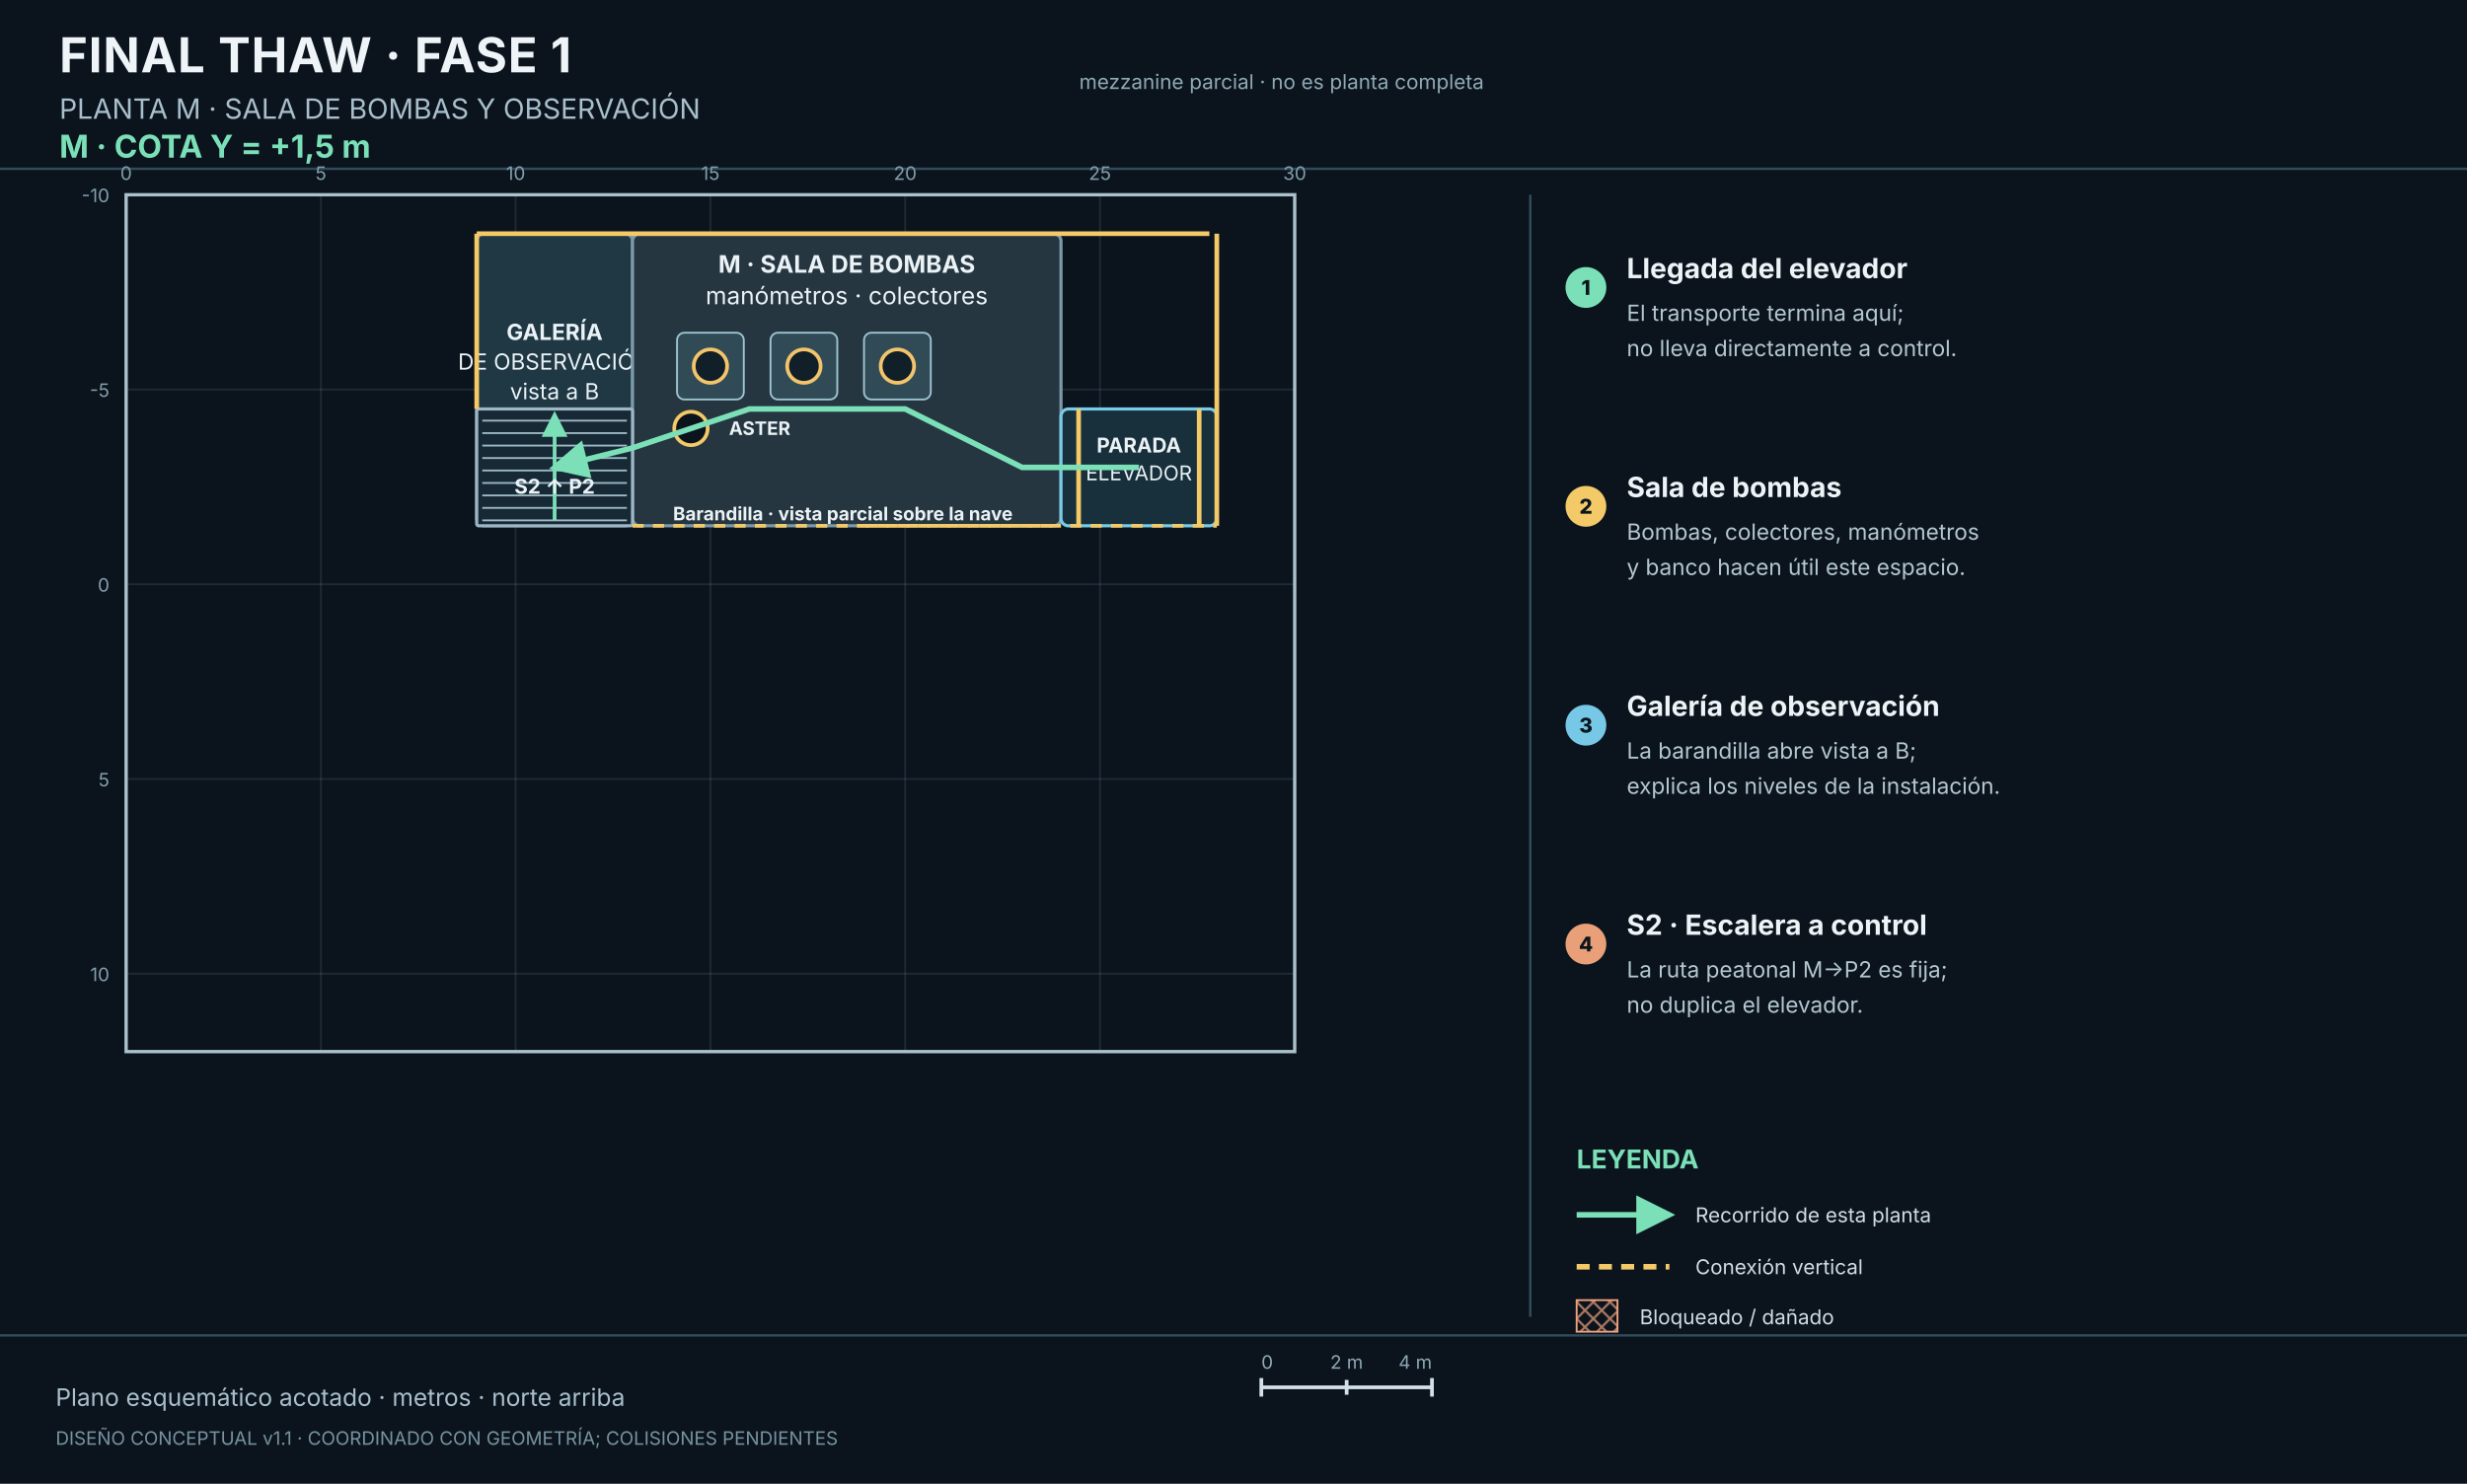
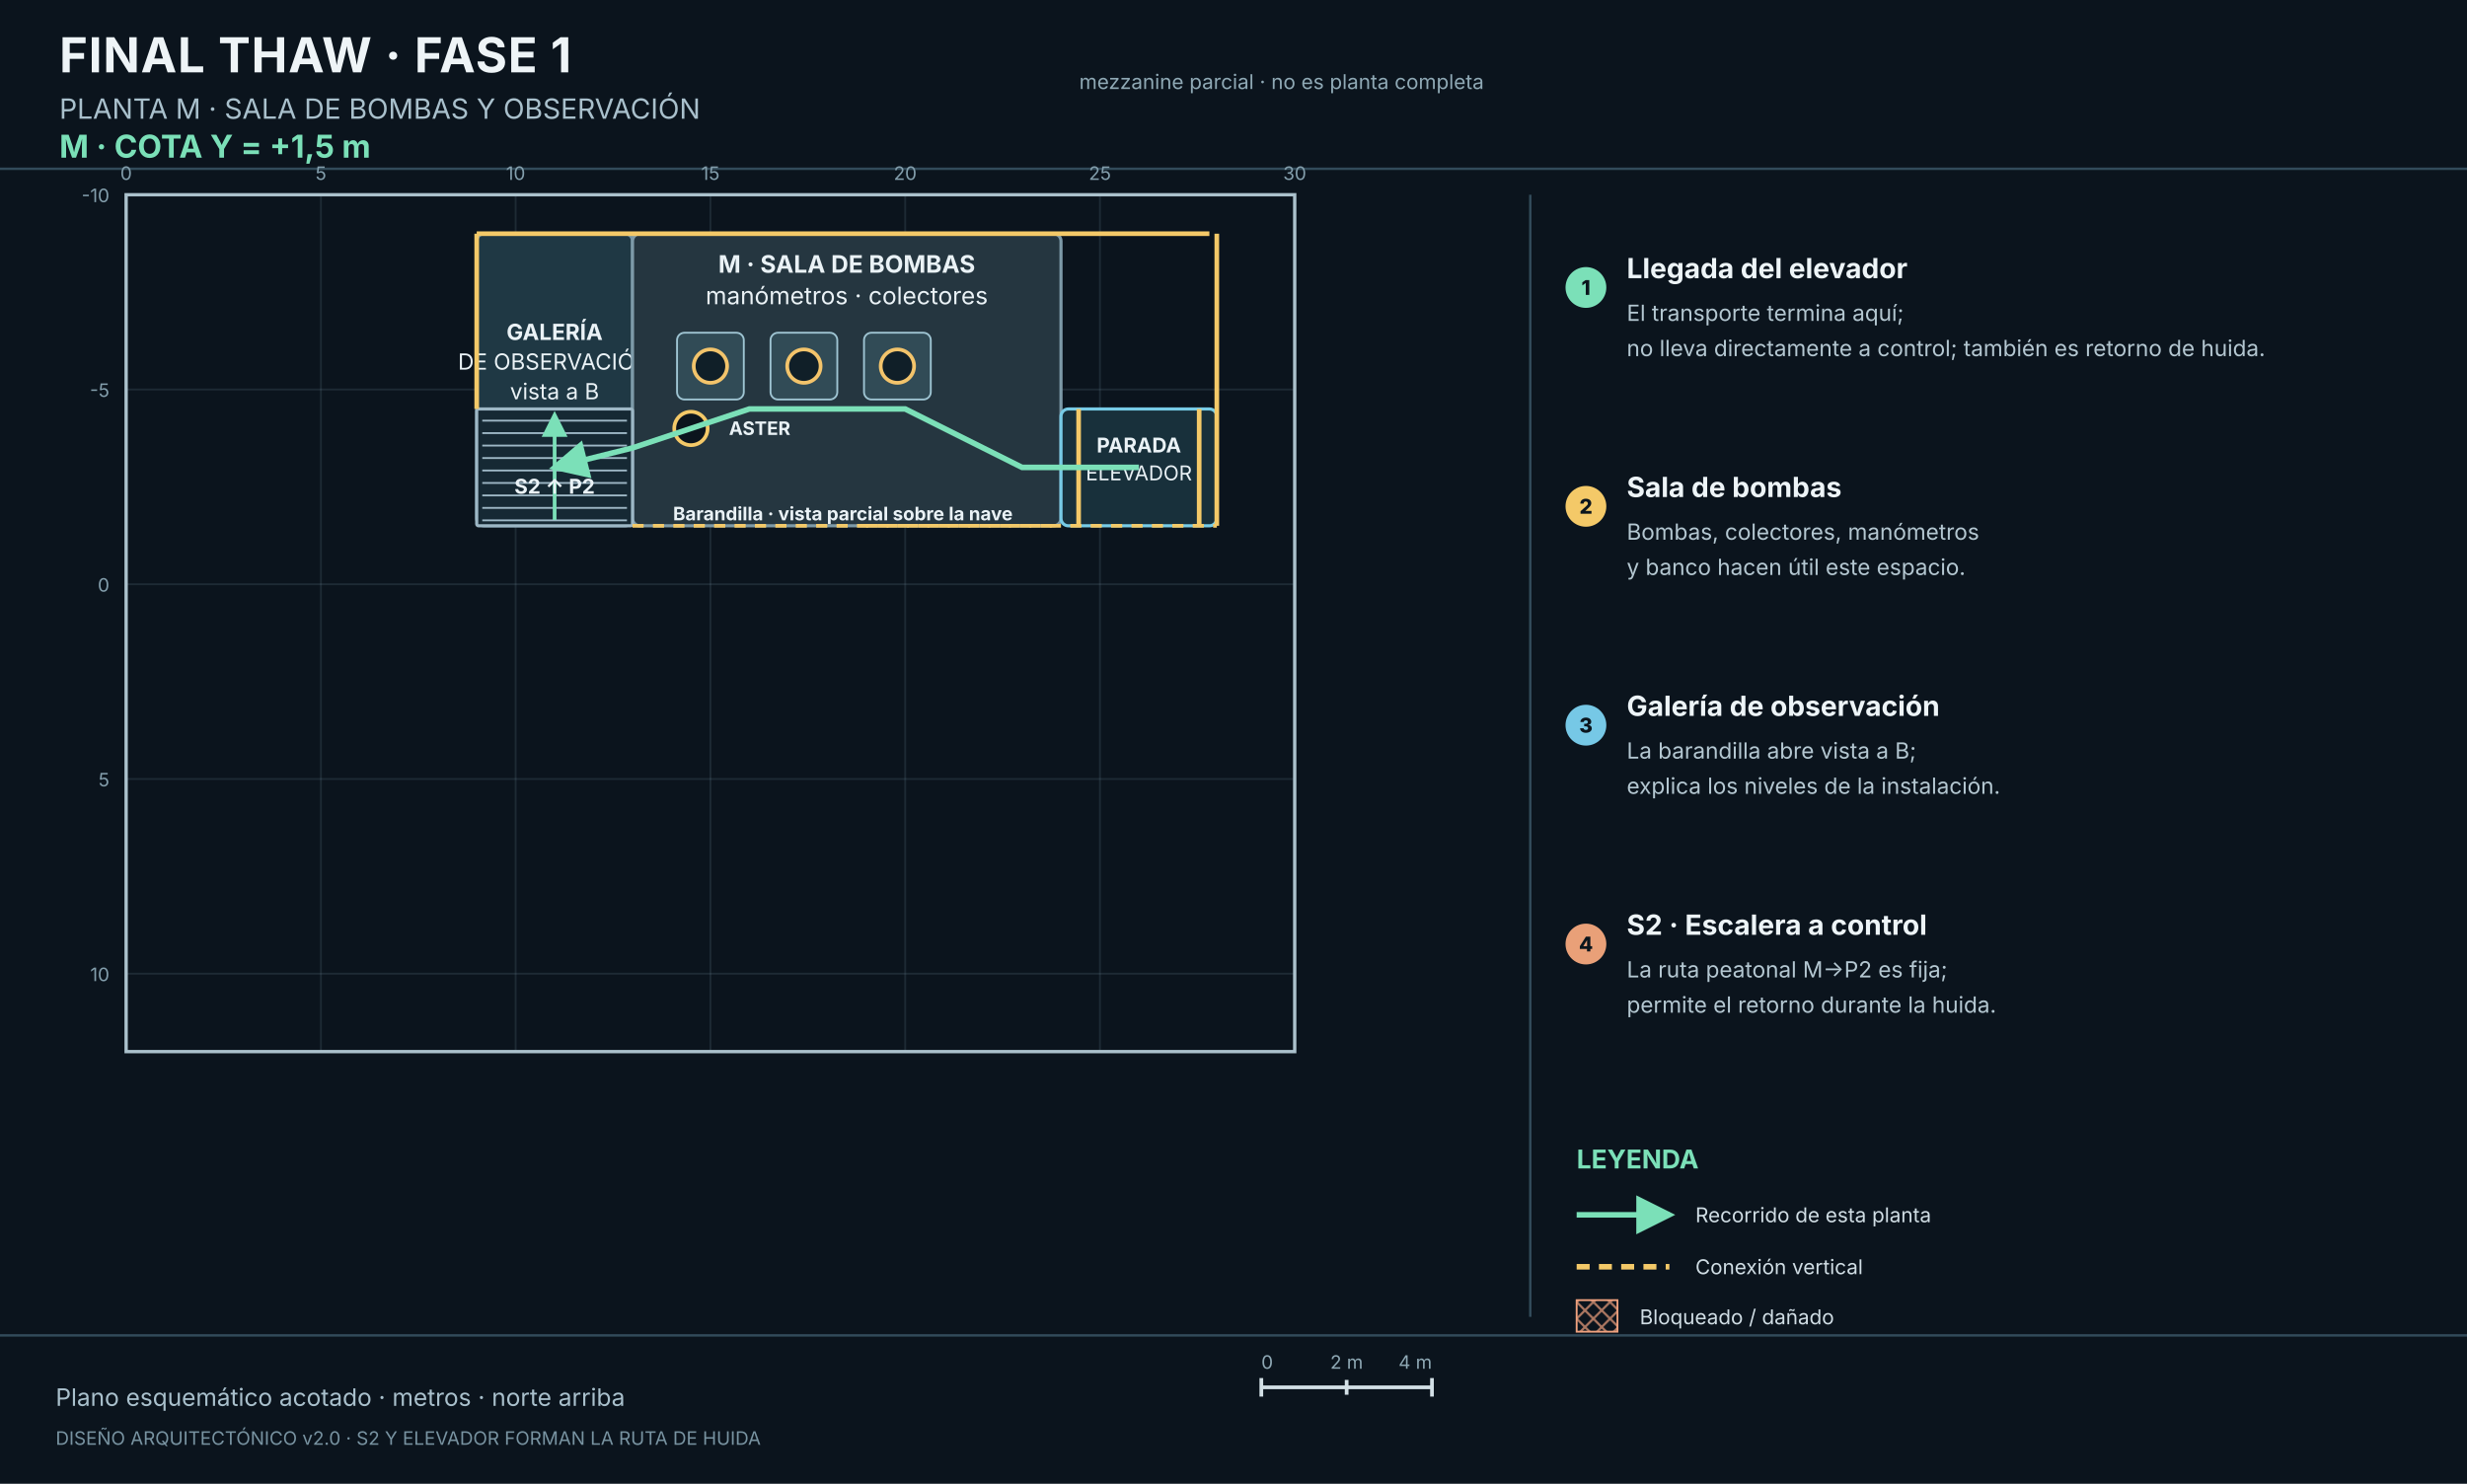
<svg xmlns="http://www.w3.org/2000/svg" viewBox="0 0 1330 800" role="img" aria-label="PLANTA M · SALA DE BOMBAS Y OBSERVACIÓN">
  <defs>
    <marker id="arrow" viewBox="0 0 10 10" refX="8.5" refY="5" markerWidth="7" markerHeight="7" orient="auto">
      <path d="M0,0 L10,5 L0,10 z" fill="#7be0b8" />
    </marker>
    <marker id="vertical" viewBox="0 0 10 10" refX="8.5" refY="5" markerWidth="7" markerHeight="7" orient="auto">
      <path d="M0,0 L10,5 L0,10 z" fill="#f4c968" />
    </marker>
    <pattern id="blocked" width="9" height="9" patternUnits="userSpaceOnUse">
      <path d="M0,0L9,9M9,0L0,9" stroke="#efa17e" stroke-width="1.2" opacity=".7" />
    </pattern>
    <pattern id="void" width="12" height="12" patternUnits="userSpaceOnUse">
      <path d="M0,0L12,12M12,0L0,12" stroke="#64808e" stroke-width="1" opacity=".45" />
    </pattern>
  </defs>
  <style>text{font-family:Inter,Arial,sans-serif}.title{font-size:26px;font-weight:750;fill:#eef4f7;letter-spacing:.5px}.sub{font-size:15px;fill:#a9c0cc}.level{font-size:17px;font-weight:750;fill:#7be0b8}.room{font-size:13px;fill:#eaf2f6}.small{font-size:11px;fill:#d0dde4}.muted{font-size:11px;fill:#8fa9b5}</style>
  <rect width="1330" height="800" fill="#0b141d" />
  <path d="M0 91H1330M825 105V710M0 720H1330" stroke="#324b5a" stroke-width="1.3" />
  <text x="32" y="39" class="title">FINAL THAW · FASE 1</text>
  <text x="32" y="64" class="sub">PLANTA M · SALA DE BOMBAS Y OBSERVACIÓN</text>
  <text x="32" y="85" class="level">M · COTA Y = +1,5 m</text>
  <text x="800" y="48" text-anchor="end" class="muted">mezzanine parcial · no es planta completa</text>
  <line x1="68" y1="105" x2="68" y2="567" stroke="#7895a6" opacity=".17" />
  <text x="68" y="97" font-size="10" text-anchor="middle" fill="#839eac">0</text>
  <line x1="173" y1="105" x2="173" y2="567" stroke="#7895a6" opacity=".17" />
  <text x="173" y="97" font-size="10" text-anchor="middle" fill="#839eac">5</text>
  <line x1="278" y1="105" x2="278" y2="567" stroke="#7895a6" opacity=".17" />
  <text x="278" y="97" font-size="10" text-anchor="middle" fill="#839eac">10</text>
  <line x1="383" y1="105" x2="383" y2="567" stroke="#7895a6" opacity=".17" />
  <text x="383" y="97" font-size="10" text-anchor="middle" fill="#839eac">15</text>
  <line x1="488" y1="105" x2="488" y2="567" stroke="#7895a6" opacity=".17" />
  <text x="488" y="97" font-size="10" text-anchor="middle" fill="#839eac">20</text>
  <line x1="593" y1="105" x2="593" y2="567" stroke="#7895a6" opacity=".17" />
  <text x="593" y="97" font-size="10" text-anchor="middle" fill="#839eac">25</text>
  <line x1="698" y1="105" x2="698" y2="567" stroke="#7895a6" opacity=".17" />
  <text x="698" y="97" font-size="10" text-anchor="middle" fill="#839eac">30</text>
  <line x1="68" y1="105" x2="698" y2="105" stroke="#7895a6" opacity=".17" />
  <text x="59" y="109" font-size="10" text-anchor="end" fill="#839eac">-10</text>
  <line x1="68" y1="210" x2="698" y2="210" stroke="#7895a6" opacity=".17" />
  <text x="59" y="214" font-size="10" text-anchor="end" fill="#839eac">-5</text>
  <line x1="68" y1="315" x2="698" y2="315" stroke="#7895a6" opacity=".17" />
  <text x="59" y="319" font-size="10" text-anchor="end" fill="#839eac">0</text>
  <line x1="68" y1="420" x2="698" y2="420" stroke="#7895a6" opacity=".17" />
  <text x="59" y="424" font-size="10" text-anchor="end" fill="#839eac">5</text>
  <line x1="68" y1="525" x2="698" y2="525" stroke="#7895a6" opacity=".17" />
  <text x="59" y="529" font-size="10" text-anchor="end" fill="#839eac">10</text>
  <rect x="68" y="105" width="630" height="462" fill="none" stroke="#abc1cc" stroke-width="1.8" />
  <rect x="257" y="126" width="84" height="157.5" rx="4" fill="#1f3844" stroke="#7295a6" stroke-width="1.7" />
  <text x="299" y="183.3" text-anchor="middle" font-size="12" font-family="Inter,Arial,sans-serif" font-weight="700" fill="#eaf2f6">GALERÍA</text>
  <text x="299" y="199.3" text-anchor="middle" font-size="12" font-family="Inter,Arial,sans-serif" font-weight="400" fill="#eaf2f6">DE OBSERVACIÓN</text>
  <text x="299" y="215.3" text-anchor="middle" font-size="12" font-family="Inter,Arial,sans-serif" font-weight="400" fill="#eaf2f6">vista a B</text>
  <rect x="341" y="126" width="231" height="157.5" rx="4" fill="#253640" stroke="#7d9aa8" stroke-width="1.7" />
  <text x="456.5" y="147.033" text-anchor="middle" font-size="13" font-family="Inter,Arial,sans-serif" font-weight="700" fill="#eaf2f6">M · SALA DE BOMBAS</text>
  <text x="456.5" y="164.033" text-anchor="middle" font-size="13" font-family="Inter,Arial,sans-serif" font-weight="400" fill="#eaf2f6">manómetros · colectores</text>
  <rect x="365" y="179.4" width="36" height="36" rx="4" fill="#314b56" stroke="#9fc5d3" />
  <circle cx="383" cy="197.4" r="9" fill="#101f28" stroke="#f3c46b" stroke-width="2" />
  <rect x="415.4" y="179.4" width="36" height="36" rx="4" fill="#314b56" stroke="#9fc5d3" />
  <circle cx="433.4" cy="197.4" r="9" fill="#101f28" stroke="#f3c46b" stroke-width="2" />
  <rect x="465.8" y="179.4" width="36" height="36" rx="4" fill="#314b56" stroke="#9fc5d3" />
  <circle cx="483.8" cy="197.4" r="9" fill="#101f28" stroke="#f3c46b" stroke-width="2" />
  <circle cx="372.5" cy="231" r="9" fill="#0b141d" stroke="#f4c968" stroke-width="2" />
  <text x="393" y="234.5" font-size="10" font-family="Inter,Arial,sans-serif" font-weight="700" fill="#eaf2f6">ASTER</text>
  <rect x="572" y="220.5" width="84" height="63" rx="4" fill="#18303b" stroke="#77cbe6" stroke-width="1.7" />
  <text x="614" y="243.967" text-anchor="middle" font-size="11" font-family="Inter,Arial,sans-serif" font-weight="700" fill="#eaf2f6">PARADA</text>
  <text x="614" y="258.967" text-anchor="middle" font-size="11" font-family="Inter,Arial,sans-serif" font-weight="400" fill="#eaf2f6">ELEVADOR</text>
  <rect x="257" y="220.5" width="84" height="63" rx="1" fill="#162934" stroke="#9db7c5" stroke-width="1.7" />
  <line x1="260" y1="226.8" x2="338" y2="226.8" stroke="#9db7c5" stroke-width="1" />
  <line x1="260" y1="233.52" x2="338" y2="233.52" stroke="#9db7c5" stroke-width="1" />
  <line x1="260" y1="240.24" x2="338" y2="240.24" stroke="#9db7c5" stroke-width="1" />
  <line x1="260" y1="246.96" x2="338" y2="246.96" stroke="#9db7c5" stroke-width="1" />
  <line x1="260" y1="253.68" x2="338" y2="253.68" stroke="#9db7c5" stroke-width="1" />
  <line x1="260" y1="260.4" x2="338" y2="260.4" stroke="#9db7c5" stroke-width="1" />
  <line x1="260" y1="267.12" x2="338" y2="267.12" stroke="#9db7c5" stroke-width="1" />
  <line x1="260" y1="273.84" x2="338" y2="273.84" stroke="#9db7c5" stroke-width="1" />
  <line x1="260" y1="280.56" x2="338" y2="280.56" stroke="#9db7c5" stroke-width="1" />
  <polyline points="299,280.35 299,223.65" fill="none" stroke="#7be0b8" stroke-width="2" marker-end="url(#arrow)" />
  <text x="299" y="266.167" text-anchor="middle" font-size="11" font-family="Inter,Arial,sans-serif" font-weight="700" fill="#eaf2f6">S2 ↑ P2</text>
  <line x1="257" y1="126" x2="652" y2="126" stroke="#f4c968" stroke-width="2.5" />
  <line x1="257" y1="126" x2="257" y2="220.5" stroke="#f4c968" stroke-width="2.5" />
  <line x1="656" y1="126" x2="656" y2="283.5" stroke="#f4c968" stroke-width="2.5" />
  <line x1="341" y1="283.5" x2="572" y2="283.5" stroke="#f4c968" stroke-width="2" stroke-dasharray="6 5" />
  <line x1="467" y1="283.5" x2="656" y2="283.5" stroke="#f4c968" stroke-width="2" stroke-dasharray="6 5" />
  <line x1="581.5" y1="220.5" x2="581.5" y2="283.5" stroke="#f4c968" stroke-width="2.5" />
  <line x1="646.5" y1="220.5" x2="646.5" y2="283.5" stroke="#f4c968" stroke-width="2.5" />
  <text x="454.4" y="280.533" text-anchor="middle" font-size="10" font-family="Inter,Arial,sans-serif" font-weight="700" fill="#eaf2f6">Barandilla · vista parcial sobre la nave</text>
  <polyline points="614,252 551,252 488,220.5 404,220.5 341,241.5 299,252" fill="none" stroke="#7be0b8" stroke-width="3" marker-end="url(#arrow)" />
  <circle cx="855" cy="155" r="11" fill="#7be0b8" />
  <text x="855" y="159" font-size="11" text-anchor="middle" font-weight="800" fill="#0b151d">1</text>
  <text x="877" y="150" font-size="15" font-weight="700" fill="#edf4f7">Llegada del elevador</text>
  <text x="877" y="173" font-size="12" fill="#b4c7d1">El transporte termina aquí;</text>
-   <text x="877" y="192" font-size="12" fill="#b4c7d1">no lleva directamente a control.</text>
+   <text x="877" y="192" font-size="12" fill="#b4c7d1">no lleva directamente a control; también es retorno de huida.</text>
  <circle cx="855" cy="273" r="11" fill="#f4c968" />
  <text x="855" y="277" font-size="11" text-anchor="middle" font-weight="800" fill="#0b151d">2</text>
  <text x="877" y="268" font-size="15" font-weight="700" fill="#edf4f7">Sala de bombas</text>
  <text x="877" y="291" font-size="12" fill="#b4c7d1">Bombas, colectores, manómetros</text>
  <text x="877" y="310" font-size="12" fill="#b4c7d1">y banco hacen útil este espacio.</text>
  <circle cx="855" cy="391" r="11" fill="#76c8e6" />
  <text x="855" y="395" font-size="11" text-anchor="middle" font-weight="800" fill="#0b151d">3</text>
  <text x="877" y="386" font-size="15" font-weight="700" fill="#edf4f7">Galería de observación</text>
  <text x="877" y="409" font-size="12" fill="#b4c7d1">La barandilla abre vista a B;</text>
  <text x="877" y="428" font-size="12" fill="#b4c7d1">explica los niveles de la instalación.</text>
  <circle cx="855" cy="509" r="11" fill="#e9a078" />
  <text x="855" y="513" font-size="11" text-anchor="middle" font-weight="800" fill="#0b151d">4</text>
  <text x="877" y="504" font-size="15" font-weight="700" fill="#edf4f7">S2 · Escalera a control</text>
  <text x="877" y="527" font-size="12" fill="#b4c7d1">La ruta peatonal M→P2 es fija;</text>
-   <text x="877" y="546" font-size="12" fill="#b4c7d1">no duplica el elevador.</text>
+   <text x="877" y="546" font-size="12" fill="#b4c7d1">permite el retorno durante la huida.</text>
  <g transform="translate(850 630)">
    <text x="0" y="0" font-size="14" font-weight="750" fill="#7be0b8">LEYENDA</text>
    <line x1="0" y1="25" x2="50" y2="25" stroke="#7be0b8" stroke-width="3" marker-end="url(#arrow)" />
    <text x="64" y="29" class="small">Recorrido de esta planta</text>
    <line x1="0" y1="53" x2="50" y2="53" stroke="#f4c968" stroke-width="3" stroke-dasharray="7 5" />
    <text x="64" y="57" class="small">Conexión vertical</text>
    <rect x="0" y="71" width="22" height="17" fill="url(#blocked)" stroke="#efa17e" />
    <text x="34" y="84" class="small">Bloqueado / dañado</text>
  </g>
  <text x="30" y="758" font-size="13" fill="#a9c0cc">Plano esquemático acotado · metros · norte arriba</text>
-   <text x="30" y="779" font-size="10" fill="#7893a1">DISEÑO CONCEPTUAL v1.1 · COORDINADO CON GEOMETRÍA; COLISIONES PENDIENTES</text>
+   <text x="30" y="779" font-size="10" fill="#7893a1">DISEÑO ARQUITECTÓNICO v2.0 · S2 Y ELEVADOR FORMAN LA RUTA DE HUIDA</text>
  <path d="M680 748H772M680 743V753M726 744V752M772 743V753" stroke="#d3e0e6" stroke-width="2" />
  <text x="680" y="738" font-size="10" fill="#8fa9b5">0</text>
  <text x="726" y="738" font-size="10" text-anchor="middle" fill="#8fa9b5">2 m</text>
  <text x="772" y="738" font-size="10" text-anchor="end" fill="#8fa9b5">4 m</text>
</svg>
